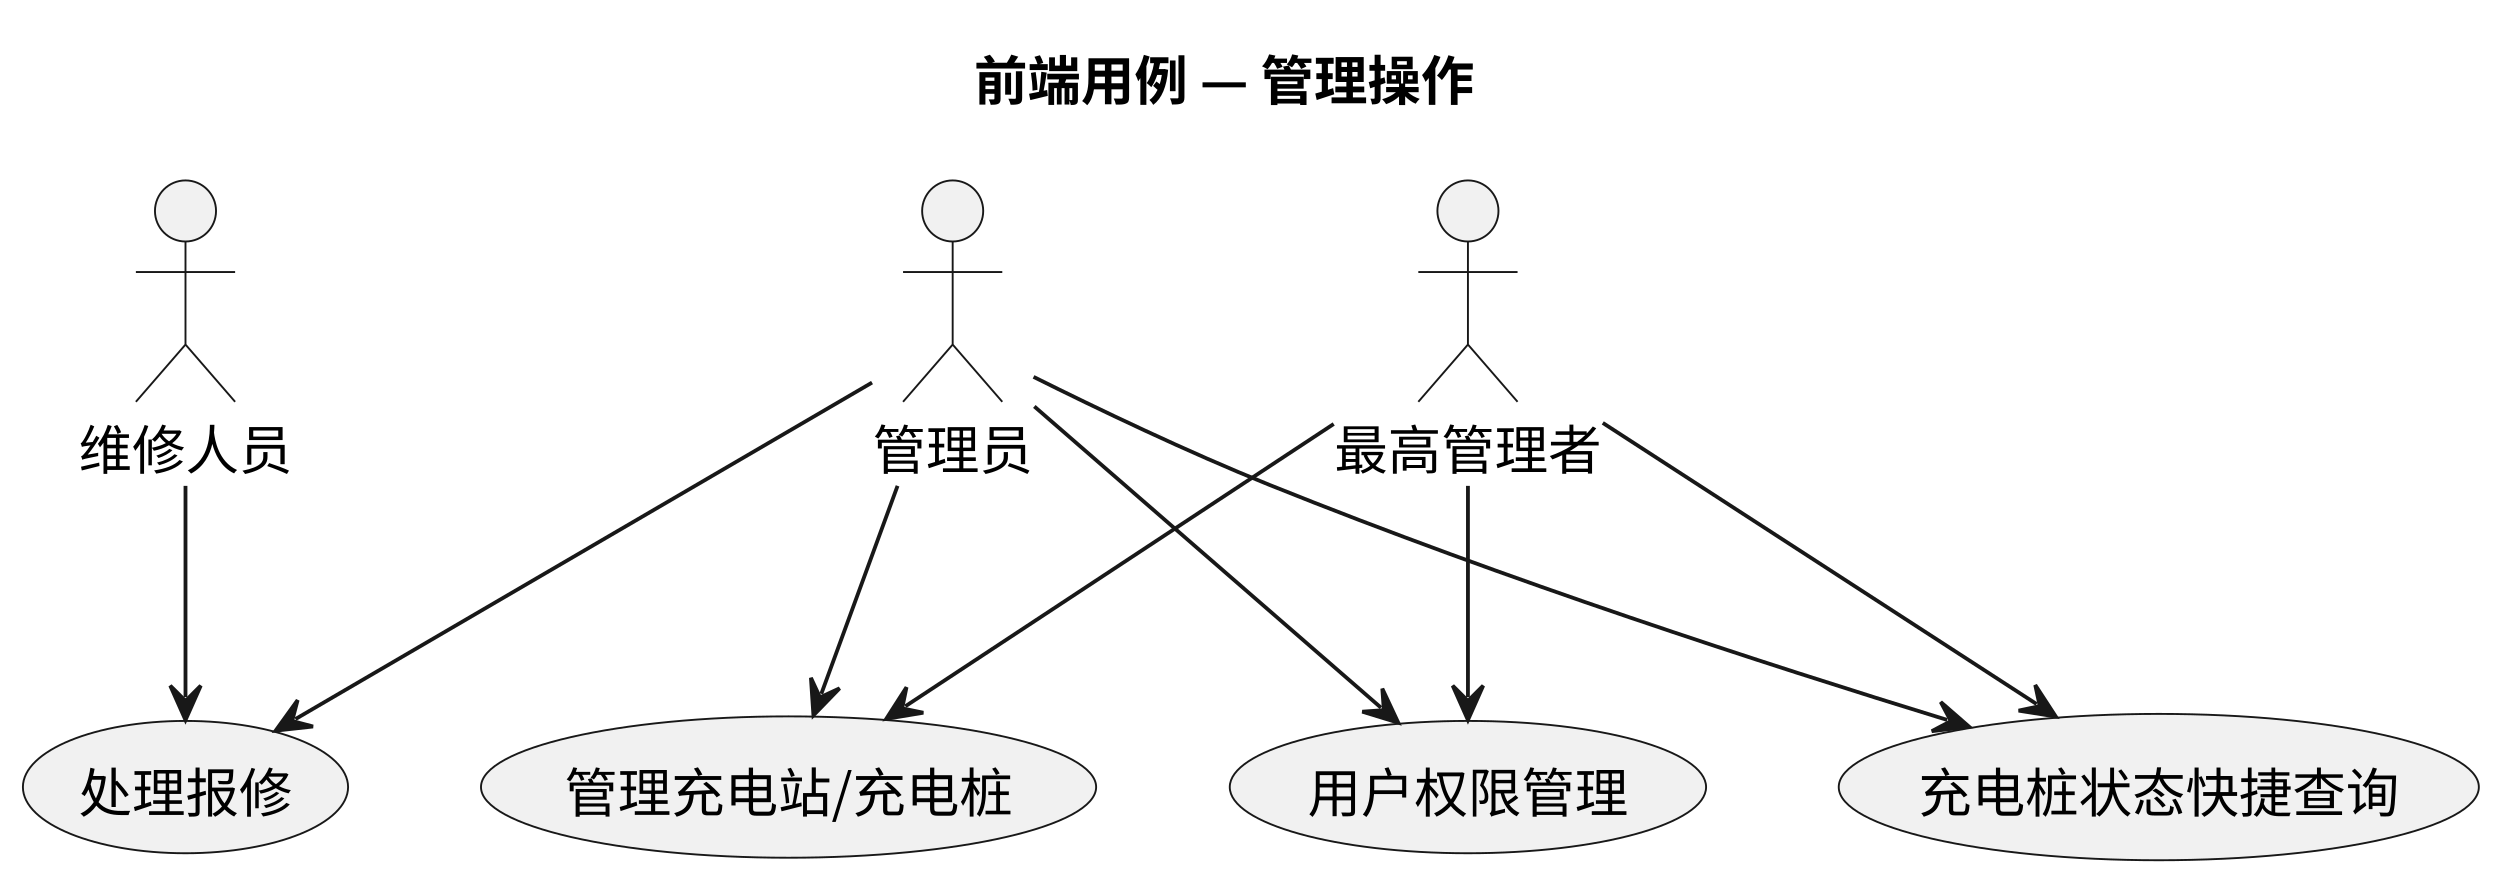
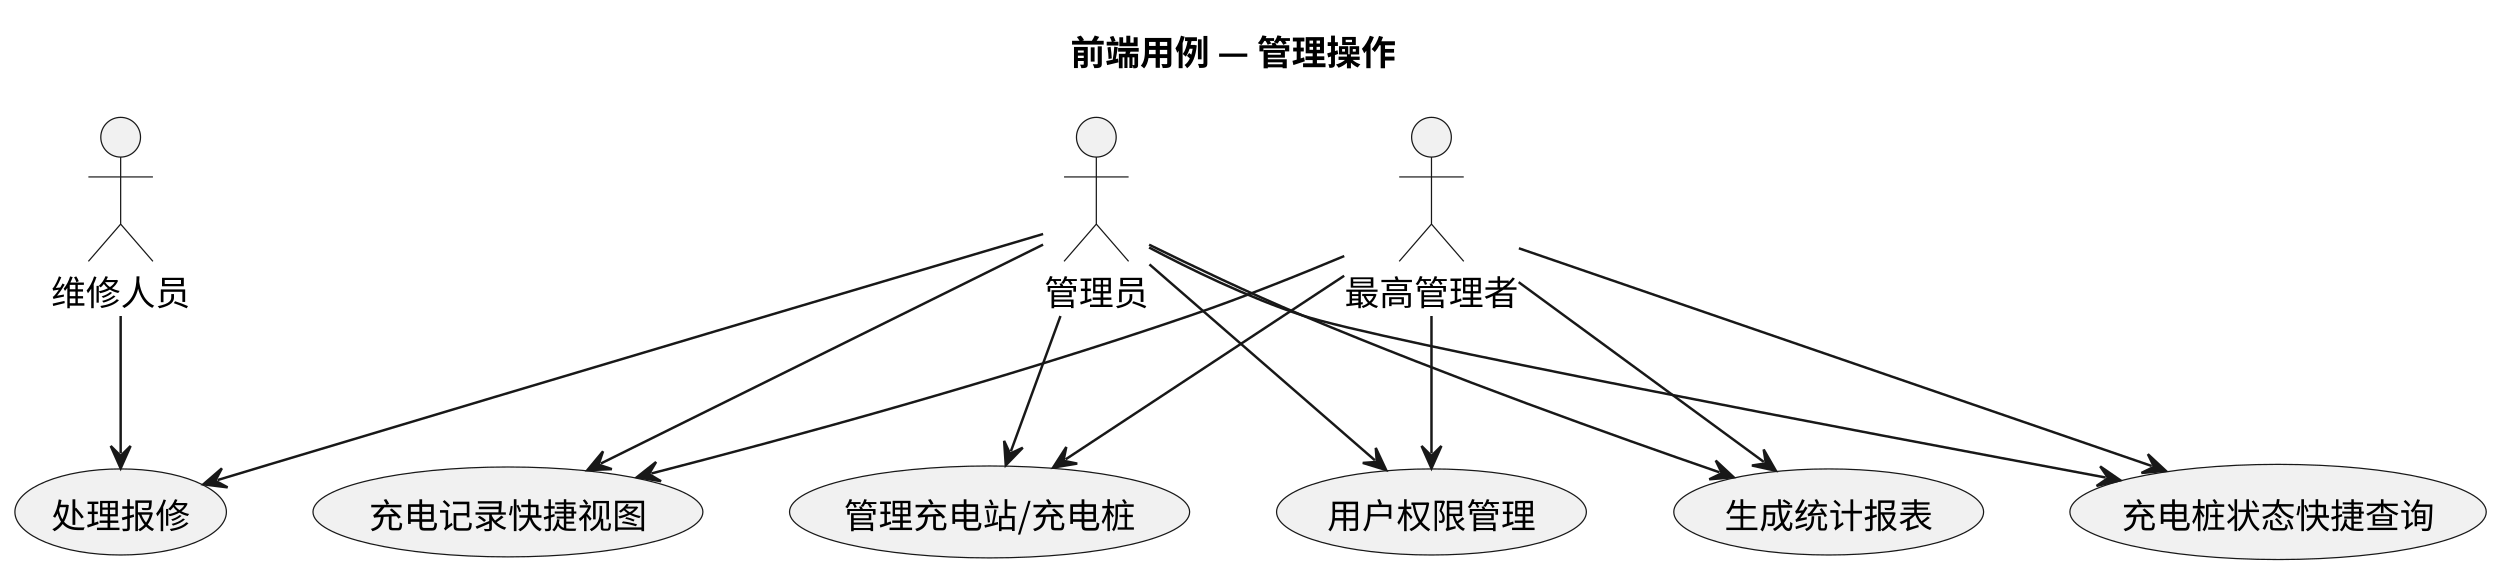
- <svg xmlns="http://www.w3.org/2000/svg" contentStyleType="text/css" data-diagram-type="DESCRIPTION" height="231px" preserveAspectRatio="none" style="width:655px;height:231px;background:#FFFFFF;" version="1.1" viewBox="0 0 655 231" width="655px" zoomAndPan="magnify">
+ <svg xmlns="http://www.w3.org/2000/svg" contentStyleType="text/css" data-diagram-type="DESCRIPTION" height="231px" preserveAspectRatio="none" style="width:1007px;height:231px;background:#FFFFFF;" version="1.1" viewBox="0 0 1007 231" width="1007px" zoomAndPan="magnify">
  <defs />
  <g>
    <g class="title" data-source-line="3">
-       <text fill="#000000" font-family="Noto Sans CJK SC" font-size="14" font-weight="bold" lengthAdjust="spacing" textLength="131.067" x="255.196" y="26.24">前端用例 — 管理操作</text>
+       <text fill="#000000" font-family="Noto Sans CJK SC" font-size="14" font-weight="bold" lengthAdjust="spacing" textLength="131.067" x="431.195" y="26.24">前端用例 — 管理操作</text>
    </g>
    <g class="entity" data-entity="A" data-source-line="6" data-uid="ent0002" id="entity_A">
-       <ellipse cx="249.6" cy="55.272" fill="#F1F1F1" rx="8" ry="8" style="stroke:#181818;stroke-width:0.5;" />
-       <path d="M249.6,63.272 L249.6,90.272 M236.6,71.272 L262.6,71.272 M249.6,90.272 L236.6,105.272 M249.6,90.272 L262.6,105.272" fill="none" style="stroke:#181818;stroke-width:0.5;" />
-       <text fill="#000000" font-family="Noto Sans CJK SC" font-size="14" lengthAdjust="spacing" textLength="42" x="228.6" y="123.012">管理员</text>
+       <ellipse cx="441.6" cy="55.272" fill="#F1F1F1" rx="8" ry="8" style="stroke:#181818;stroke-width:0.5;" />
+       <path d="M441.6,63.272 L441.6,90.272 M428.6,71.272 L454.6,71.272 M441.6,90.272 L428.6,105.272 M441.6,90.272 L454.6,105.272" fill="none" style="stroke:#181818;stroke-width:0.5;" />
+       <text fill="#000000" font-family="Noto Sans CJK SC" font-size="14" lengthAdjust="spacing" textLength="42" x="420.6" y="123.012">管理员</text>
    </g>
    <g class="entity" data-entity="M" data-source-line="7" data-uid="ent0003" id="entity_M">
      <ellipse cx="48.6" cy="55.272" fill="#F1F1F1" rx="8" ry="8" style="stroke:#181818;stroke-width:0.5;" />
      <path d="M48.6,63.272 L48.6,90.272 M35.6,71.272 L61.6,71.272 M48.6,90.272 L35.6,105.272 M48.6,90.272 L61.6,105.272" fill="none" style="stroke:#181818;stroke-width:0.5;" />
      <text fill="#000000" font-family="Noto Sans CJK SC" font-size="14" lengthAdjust="spacing" textLength="56" x="20.6" y="123.012">维修人员</text>
    </g>
    <g class="entity" data-entity="SA" data-source-line="8" data-uid="ent0004" id="entity_SA">
-       <ellipse cx="384.6" cy="55.272" fill="#F1F1F1" rx="8" ry="8" style="stroke:#181818;stroke-width:0.5;" />
-       <path d="M384.6,63.272 L384.6,90.272 M371.6,71.272 L397.6,71.272 M384.6,90.272 L371.6,105.272 M384.6,90.272 L397.6,105.272" fill="none" style="stroke:#181818;stroke-width:0.5;" />
-       <text fill="#000000" font-family="Noto Sans CJK SC" font-size="14" lengthAdjust="spacing" textLength="70" x="349.6" y="123.012">最高管理者</text>
+       <ellipse cx="576.6" cy="55.272" fill="#F1F1F1" rx="8" ry="8" style="stroke:#181818;stroke-width:0.5;" />
+       <path d="M576.6,63.272 L576.6,90.272 M563.6,71.272 L589.6,71.272 M576.6,90.272 L563.6,105.272 M576.6,90.272 L589.6,105.272" fill="none" style="stroke:#181818;stroke-width:0.5;" />
+       <text fill="#000000" font-family="Noto Sans CJK SC" font-size="14" lengthAdjust="spacing" textLength="70" x="541.6" y="123.012">最高管理者</text>
    </g>
    <g class="entity" data-entity="HR" data-source-line="10" data-uid="ent0005" id="entity_HR">
      <ellipse cx="48.598" cy="206.216" fill="#F1F1F1" rx="42.598" ry="17.334" style="stroke:#181818;stroke-width:0.5;" />
      <text fill="#000000" font-family="Noto Sans CJK SC" font-size="14" lengthAdjust="spacing" textLength="56" x="20.598" y="212.852">处理报修</text>
    </g>
    <g class="entity" data-entity="MM" data-source-line="11" data-uid="ent0006" id="entity_MM">
-       <ellipse cx="206.604" cy="206.209" fill="#F1F1F1" rx="80.584" ry="18.517" style="stroke:#181818;stroke-width:0.5;" />
-       <text fill="#000000" font-family="Noto Sans CJK SC" font-size="14" lengthAdjust="spacing" textLength="117.487" x="147.86" y="212.845">管理充电站/充电桩</text>
+       <ellipse cx="398.604" cy="206.209" fill="#F1F1F1" rx="80.584" ry="18.517" style="stroke:#181818;stroke-width:0.5;" />
+       <text fill="#000000" font-family="Noto Sans CJK SC" font-size="14" lengthAdjust="spacing" textLength="117.487" x="339.86" y="212.845">管理充电站/充电桩</text>
    </g>
    <g class="entity" data-entity="PM" data-source-line="12" data-uid="ent0007" id="entity_PM">
-       <ellipse cx="384.597" cy="206.216" fill="#F1F1F1" rx="62.397" ry="17.334" style="stroke:#181818;stroke-width:0.5;" />
-       <text fill="#000000" font-family="Noto Sans CJK SC" font-size="14" lengthAdjust="spacing" textLength="84" x="342.597" y="212.852">用户权限管理</text>
+       <ellipse cx="576.597" cy="206.216" fill="#F1F1F1" rx="62.397" ry="17.334" style="stroke:#181818;stroke-width:0.5;" />
+       <text fill="#000000" font-family="Noto Sans CJK SC" font-size="14" lengthAdjust="spacing" textLength="84" x="534.597" y="212.852">用户权限管理</text>
    </g>
-     <g class="entity" data-entity="QC" data-source-line="13" data-uid="ent0008" id="entity_QC">
-       <ellipse cx="565.604" cy="206.213" fill="#F1F1F1" rx="83.854" ry="19.171" style="stroke:#181818;stroke-width:0.5;" />
-       <text fill="#000000" font-family="Noto Sans CJK SC" font-size="14" lengthAdjust="spacing" textLength="125.999" x="502.604" y="212.849">充电桩状态快捷查询</text>
+     <g class="entity" data-entity="GS" data-source-line="13" data-uid="ent0008" id="entity_GS">
+       <ellipse cx="736.597" cy="206.216" fill="#F1F1F1" rx="62.397" ry="17.334" style="stroke:#181818;stroke-width:0.5;" />
+       <text fill="#000000" font-family="Noto Sans CJK SC" font-size="14" lengthAdjust="spacing" textLength="84" x="694.597" y="212.852">生成统计报表</text>
    </g>
-     <g class="link" data-entity-1="A" data-entity-2="HR" data-source-line="15" data-uid="lnk9" id="link_A_HR">
-       <path d="M228.47,100.232 C190.67,122.292 116.932,165.328 77.402,188.398" fill="none" id="A-to-HR" style="stroke:#181818;stroke-width:1;" />
-       <polygon fill="#181818" points="72.22,191.422,82.009,190.34,76.538,188.902,77.977,183.431,72.22,191.422" style="stroke:#181818;stroke-width:1;" />
+     <g class="entity" data-entity="QC" data-source-line="14" data-uid="ent0009" id="entity_QC">
+       <ellipse cx="917.604" cy="206.213" fill="#F1F1F1" rx="83.854" ry="19.171" style="stroke:#181818;stroke-width:0.5;" />
+       <text fill="#000000" font-family="Noto Sans CJK SC" font-size="14" lengthAdjust="spacing" textLength="125.999" x="854.605" y="212.849">充电桩状态快捷查询</text>
    </g>
-     <g class="link" data-entity-1="A" data-entity-2="MM" data-source-line="16" data-uid="lnk10" id="link_A_MM">
-       <path d="M235.16,127.292 C227.69,147.662 221.016,165.879 215.185,181.779" fill="none" id="A-to-MM" style="stroke:#181818;stroke-width:1;" />
-       <polygon fill="#181818" points="213.12,187.412,219.974,180.339,214.841,182.718,212.463,177.585,213.12,187.412" style="stroke:#181818;stroke-width:1;" />
+     <g class="entity" data-entity="QV" data-source-line="15" data-uid="ent0010" id="entity_QV">
+       <ellipse cx="204.598" cy="206.207" fill="#F1F1F1" rx="78.528" ry="18.105" style="stroke:#181818;stroke-width:0.5;" />
+       <text fill="#000000" font-family="Noto Sans CJK SC" font-size="14" lengthAdjust="spacing" textLength="111.999" x="148.598" y="212.843">充电记录快捷视图</text>
    </g>
-     <g class="link" data-entity-1="A" data-entity-2="PM" data-source-line="17" data-uid="lnk11" id="link_A_PM">
-       <path d="M270.99,106.492 C297.31,129.362 337.01,163.868 361.81,185.407" fill="none" id="A-to-PM" style="stroke:#181818;stroke-width:1;" />
-       <polygon fill="#181818" points="366.34,189.342,362.168,180.42,362.565,186.063,356.922,186.46,366.34,189.342" style="stroke:#181818;stroke-width:1;" />
+     <g class="link" data-entity-1="A" data-entity-2="HR" data-source-line="17" data-uid="lnk11" id="link_A_HR">
+       <path d="M420.16,94.252 C367.24,109.912 226.16,151.742 108.6,187.042 C99.95,189.642 96.343,190.724 87.653,193.354" fill="none" id="A-to-HR" style="stroke:#181818;stroke-width:1;" />
+       <polygon fill="#181818" points="81.91,195.092,91.683,196.313,86.696,193.644,89.365,188.656,81.91,195.092" style="stroke:#181818;stroke-width:1;" />
    </g>
-     <g class="link" data-entity-1="A" data-entity-2="QC" data-source-line="18" data-uid="lnk12" id="link_A_QC">
-       <path d="M270.79,98.742 C287.38,107.012 311.16,118.422 332.6,127.042 C394.75,152.022 462.575,173.999 510.165,188.629" fill="none" id="A-to-QC" style="stroke:#181818;stroke-width:1;" />
-       <polygon fill="#181818" points="515.9,190.392,508.473,183.924,511.121,188.923,506.122,191.571,515.9,190.392" style="stroke:#181818;stroke-width:1;" />
+     <g class="link" data-entity-1="A" data-entity-2="MM" data-source-line="18" data-uid="lnk12" id="link_A_MM">
+       <path d="M427.16,127.292 C419.69,147.662 413.015,165.879 407.185,181.779" fill="none" id="A-to-MM" style="stroke:#181818;stroke-width:1;" />
+       <polygon fill="#181818" points="405.12,187.412,411.974,180.339,406.841,182.718,404.463,177.585,405.12,187.412" style="stroke:#181818;stroke-width:1;" />
    </g>
-     <g class="link" data-entity-1="M" data-entity-2="HR" data-source-line="19" data-uid="lnk13" id="link_M_HR">
+     <g class="link" data-entity-1="A" data-entity-2="PM" data-source-line="19" data-uid="lnk13" id="link_A_PM">
+       <path d="M462.99,106.492 C489.31,129.362 529.01,163.868 553.81,185.407" fill="none" id="A-to-PM" style="stroke:#181818;stroke-width:1;" />
+       <polygon fill="#181818" points="558.34,189.342,554.168,180.42,554.565,186.063,548.922,186.46,558.34,189.342" style="stroke:#181818;stroke-width:1;" />
+     </g>
+     <g class="link" data-entity-1="A" data-entity-2="GS" data-source-line="20" data-uid="lnk14" id="link_A_GS">
+       <path d="M462.86,98.562 C479.5,106.742 503.29,118.112 524.6,127.042 C584.47,152.142 649.859,175.493 692.629,190.263" fill="none" id="A-to-GS" style="stroke:#181818;stroke-width:1;" />
+       <polygon fill="#181818" points="698.3,192.222,691.099,185.503,693.574,190.59,688.487,193.065,698.3,192.222" style="stroke:#181818;stroke-width:1;" />
+     </g>
+     <g class="link" data-entity-1="A" data-entity-2="QC" data-source-line="21" data-uid="lnk15" id="link_A_QC">
+       <path d="M462.85,99.702 C479.27,108.372 502.81,119.862 524.6,127.042 C555.48,137.222 745.052,173.143 848.172,192.353" fill="none" id="A-to-QC" style="stroke:#181818;stroke-width:1;" />
+       <polygon fill="#181818" points="854.07,193.452,845.955,187.871,849.155,192.536,844.49,195.736,854.07,193.452" style="stroke:#181818;stroke-width:1;" />
+     </g>
+     <g class="link" data-entity-1="A" data-entity-2="QV" data-source-line="22" data-uid="lnk16" id="link_A_QV">
+       <path d="M420.15,98.522 C378.33,119.222 291.087,162.4 241.987,186.71" fill="none" id="A-to-QV" style="stroke:#181818;stroke-width:1;" />
+       <polygon fill="#181818" points="236.61,189.372,246.45,188.963,241.091,187.153,242.901,181.794,236.61,189.372" style="stroke:#181818;stroke-width:1;" />
+     </g>
+     <g class="link" data-entity-1="M" data-entity-2="HR" data-source-line="23" data-uid="lnk17" id="link_M_HR">
      <path d="M48.6,127.292 C48.6,148.192 48.6,166.762 48.6,182.642" fill="none" id="M-to-HR" style="stroke:#181818;stroke-width:1;" />
      <polygon fill="#181818" points="48.6,188.642,52.6,179.642,48.6,183.642,44.6,179.642,48.6,188.642" style="stroke:#181818;stroke-width:1;" />
    </g>
-     <g class="link" data-entity-1="SA" data-entity-2="MM" data-source-line="20" data-uid="lnk14" id="link_SA_MM">
-       <path d="M349.43,111.082 C314.88,133.852 268.01,164.741 237.2,185.041" fill="none" id="SA-to-MM" style="stroke:#181818;stroke-width:1;" />
-       <polygon fill="#181818" points="232.19,188.342,241.906,186.73,236.365,185.591,237.505,180.05,232.19,188.342" style="stroke:#181818;stroke-width:1;" />
+     <g class="link" data-entity-1="SA" data-entity-2="MM" data-source-line="24" data-uid="lnk18" id="link_SA_MM">
+       <path d="M541.43,111.082 C506.88,133.852 460.01,164.741 429.2,185.041" fill="none" id="SA-to-MM" style="stroke:#181818;stroke-width:1;" />
+       <polygon fill="#181818" points="424.19,188.342,433.906,186.73,428.365,185.591,429.505,180.05,424.19,188.342" style="stroke:#181818;stroke-width:1;" />
    </g>
-     <g class="link" data-entity-1="SA" data-entity-2="PM" data-source-line="21" data-uid="lnk15" id="link_SA_PM">
-       <path d="M384.6,127.292 C384.6,148.192 384.6,166.762 384.6,182.642" fill="none" id="SA-to-PM" style="stroke:#181818;stroke-width:1;" />
-       <polygon fill="#181818" points="384.6,188.642,388.6,179.642,384.6,183.642,380.6,179.642,384.6,188.642" style="stroke:#181818;stroke-width:1;" />
+     <g class="link" data-entity-1="SA" data-entity-2="PM" data-source-line="25" data-uid="lnk19" id="link_SA_PM">
+       <path d="M576.6,127.292 C576.6,148.192 576.6,166.762 576.6,182.642" fill="none" id="SA-to-PM" style="stroke:#181818;stroke-width:1;" />
+       <polygon fill="#181818" points="576.6,188.642,580.6,179.642,576.6,183.642,572.6,179.642,576.6,188.642" style="stroke:#181818;stroke-width:1;" />
    </g>
-     <g class="link" data-entity-1="SA" data-entity-2="QC" data-source-line="22" data-uid="lnk16" id="link_SA_QC">
-       <path d="M419.93,110.802 C454.7,133.342 502.015,163.998 533.575,184.458" fill="none" id="SA-to-QC" style="stroke:#181818;stroke-width:1;" />
-       <polygon fill="#181818" points="538.61,187.722,533.234,179.47,534.414,185.002,528.882,186.183,538.61,187.722" style="stroke:#181818;stroke-width:1;" />
+     <g class="link" data-entity-1="SA" data-entity-2="GS" data-source-line="26" data-uid="lnk20" id="link_SA_GS">
+       <path d="M611.71,113.652 C643.35,136.852 684.012,166.653 710.462,186.053" fill="none" id="SA-to-GS" style="stroke:#181818;stroke-width:1;" />
+       <polygon fill="#181818" points="715.3,189.602,710.409,181.054,711.268,186.645,705.677,187.505,715.3,189.602" style="stroke:#181818;stroke-width:1;" />
+     </g>
+     <g class="link" data-entity-1="SA" data-entity-2="QC" data-source-line="27" data-uid="lnk21" id="link_SA_QC">
+       <path d="M611.81,100.012 C674.09,121.442 797.916,164.04 866.706,187.7" fill="none" id="SA-to-QC" style="stroke:#181818;stroke-width:1;" />
+       <polygon fill="#181818" points="872.38,189.652,865.17,182.942,867.652,188.026,862.568,190.507,872.38,189.652" style="stroke:#181818;stroke-width:1;" />
+     </g>
+     <g class="link" data-entity-1="SA" data-entity-2="QV" data-source-line="28" data-uid="lnk22" id="link_SA_QV">
+       <path d="M541.46,103.132 C523.19,110.782 500.38,119.912 479.6,127.042 C402.95,153.312 318.04,176.364 262.36,190.714" fill="none" id="SA-to-QV" style="stroke:#181818;stroke-width:1;" />
+       <polygon fill="#181818" points="256.55,192.212,266.264,193.839,261.392,190.964,264.267,186.092,256.55,192.212" style="stroke:#181818;stroke-width:1;" />
    </g>
  </g>
</svg>
